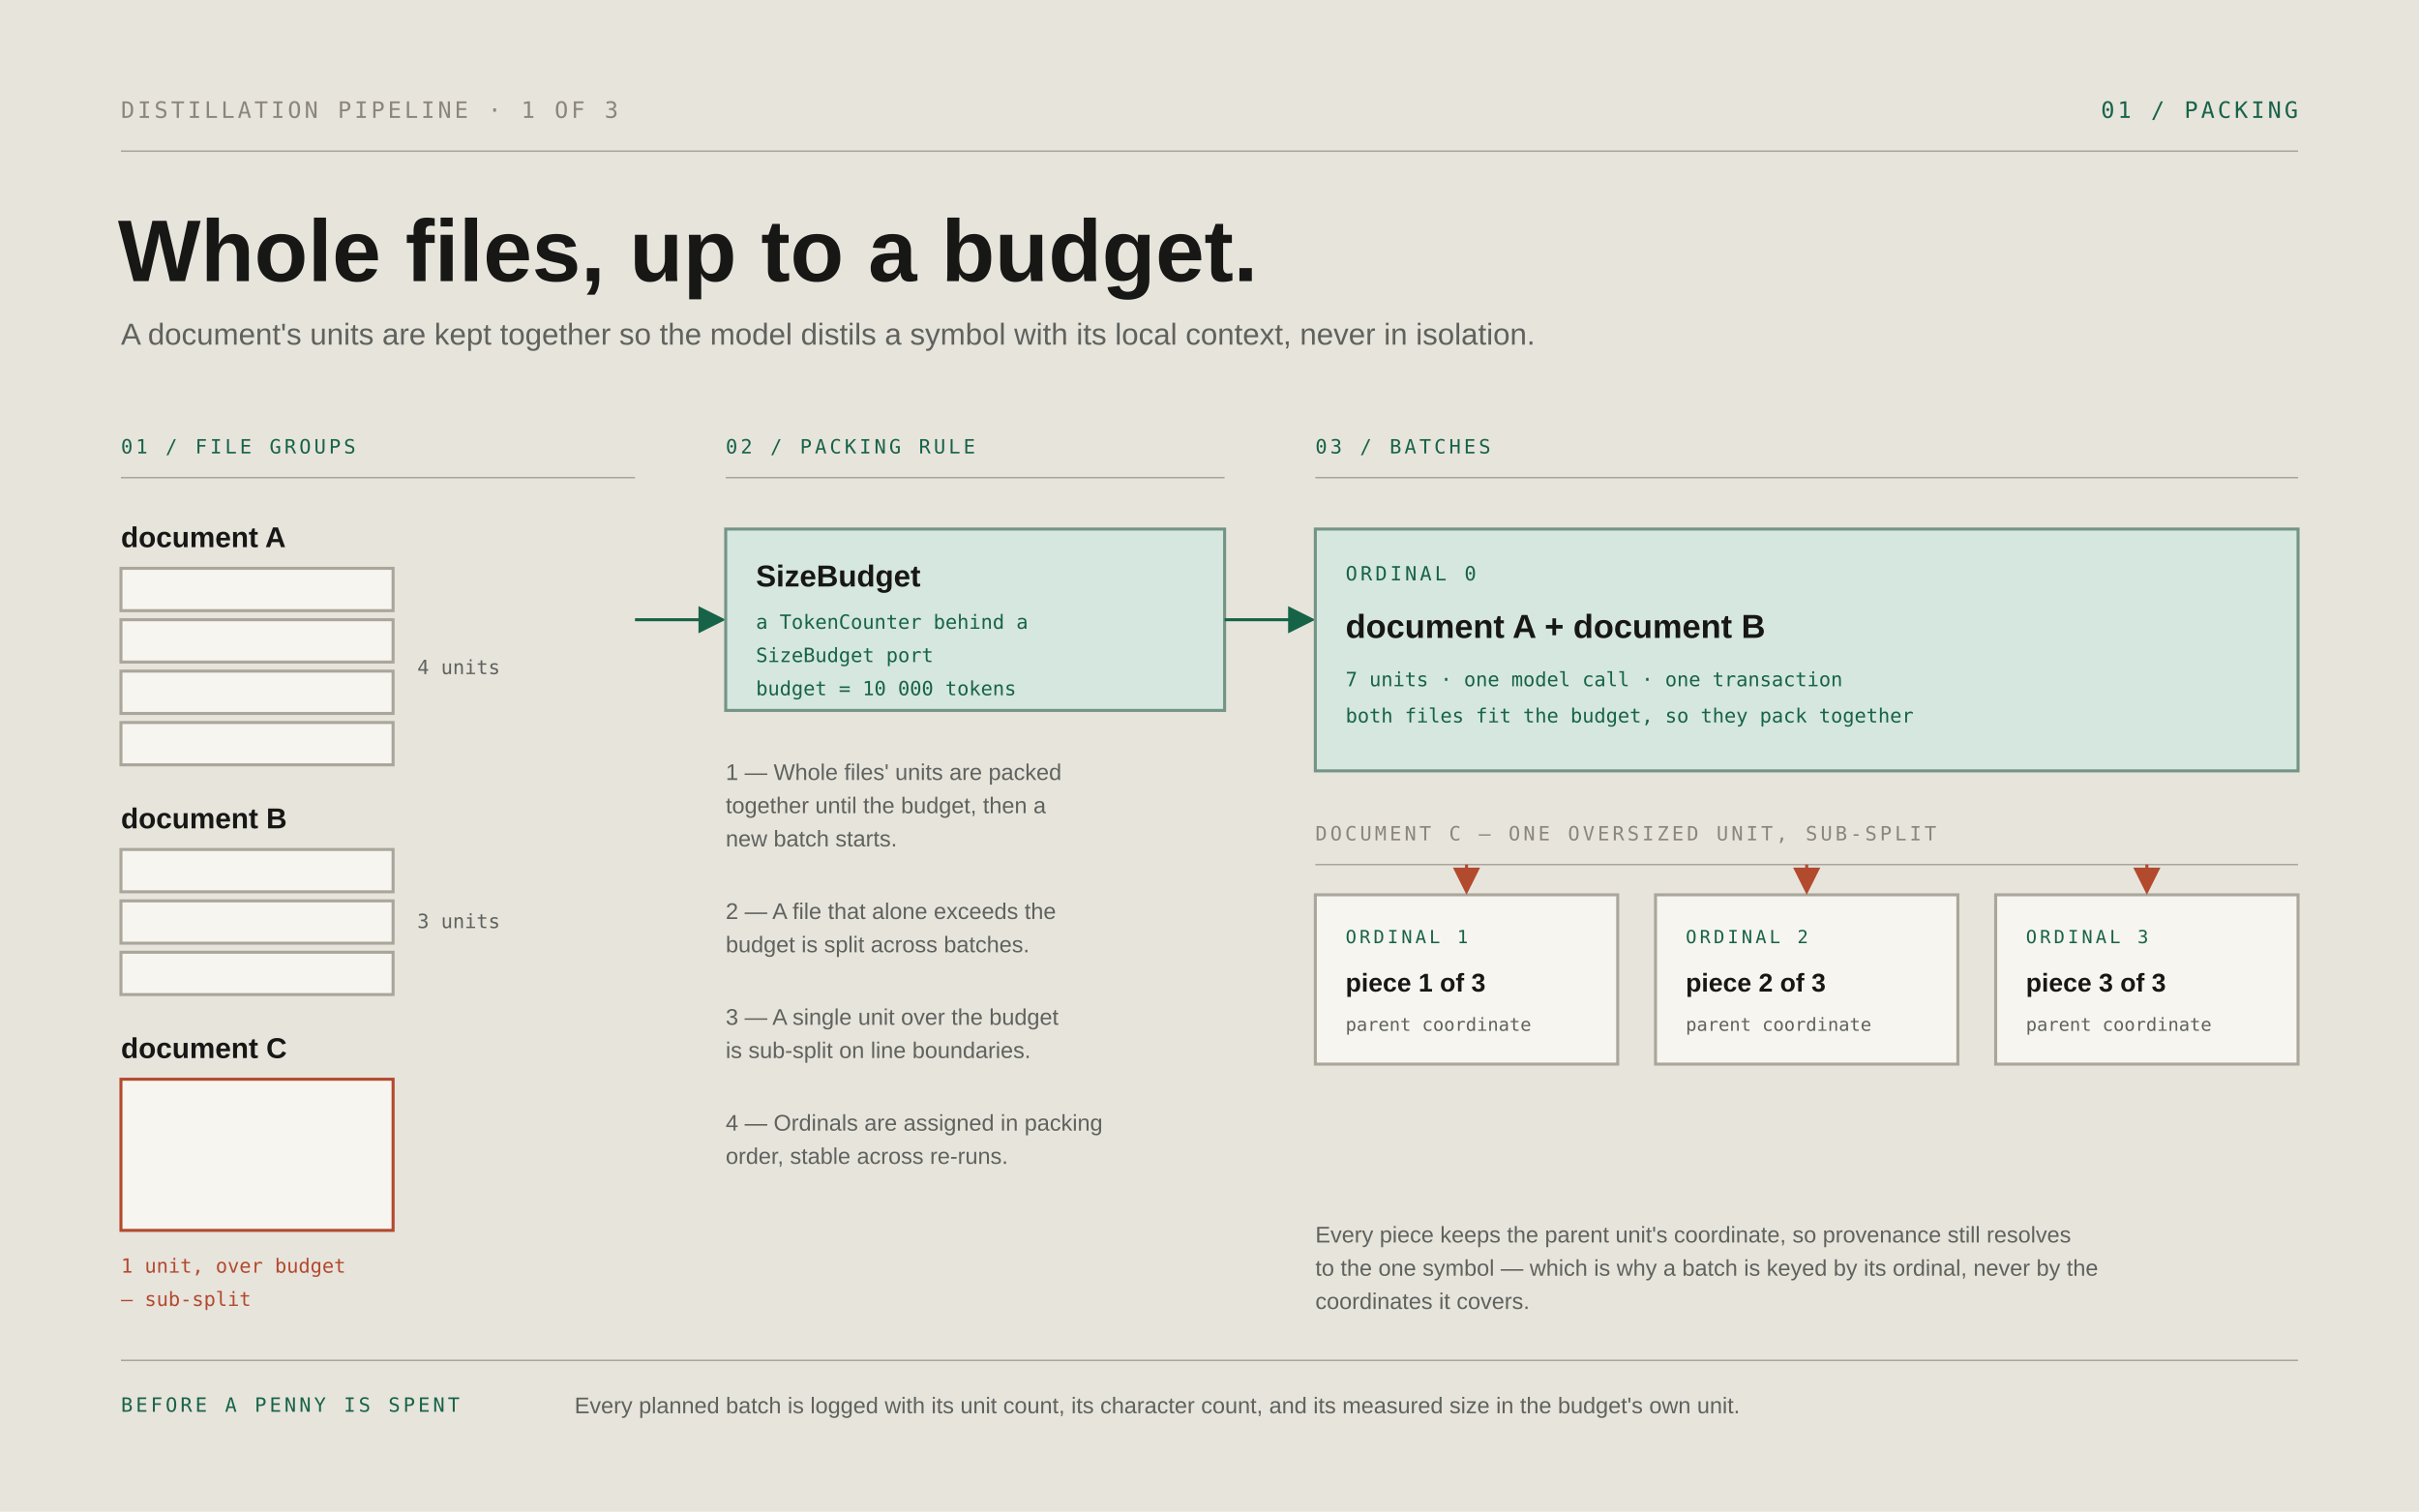
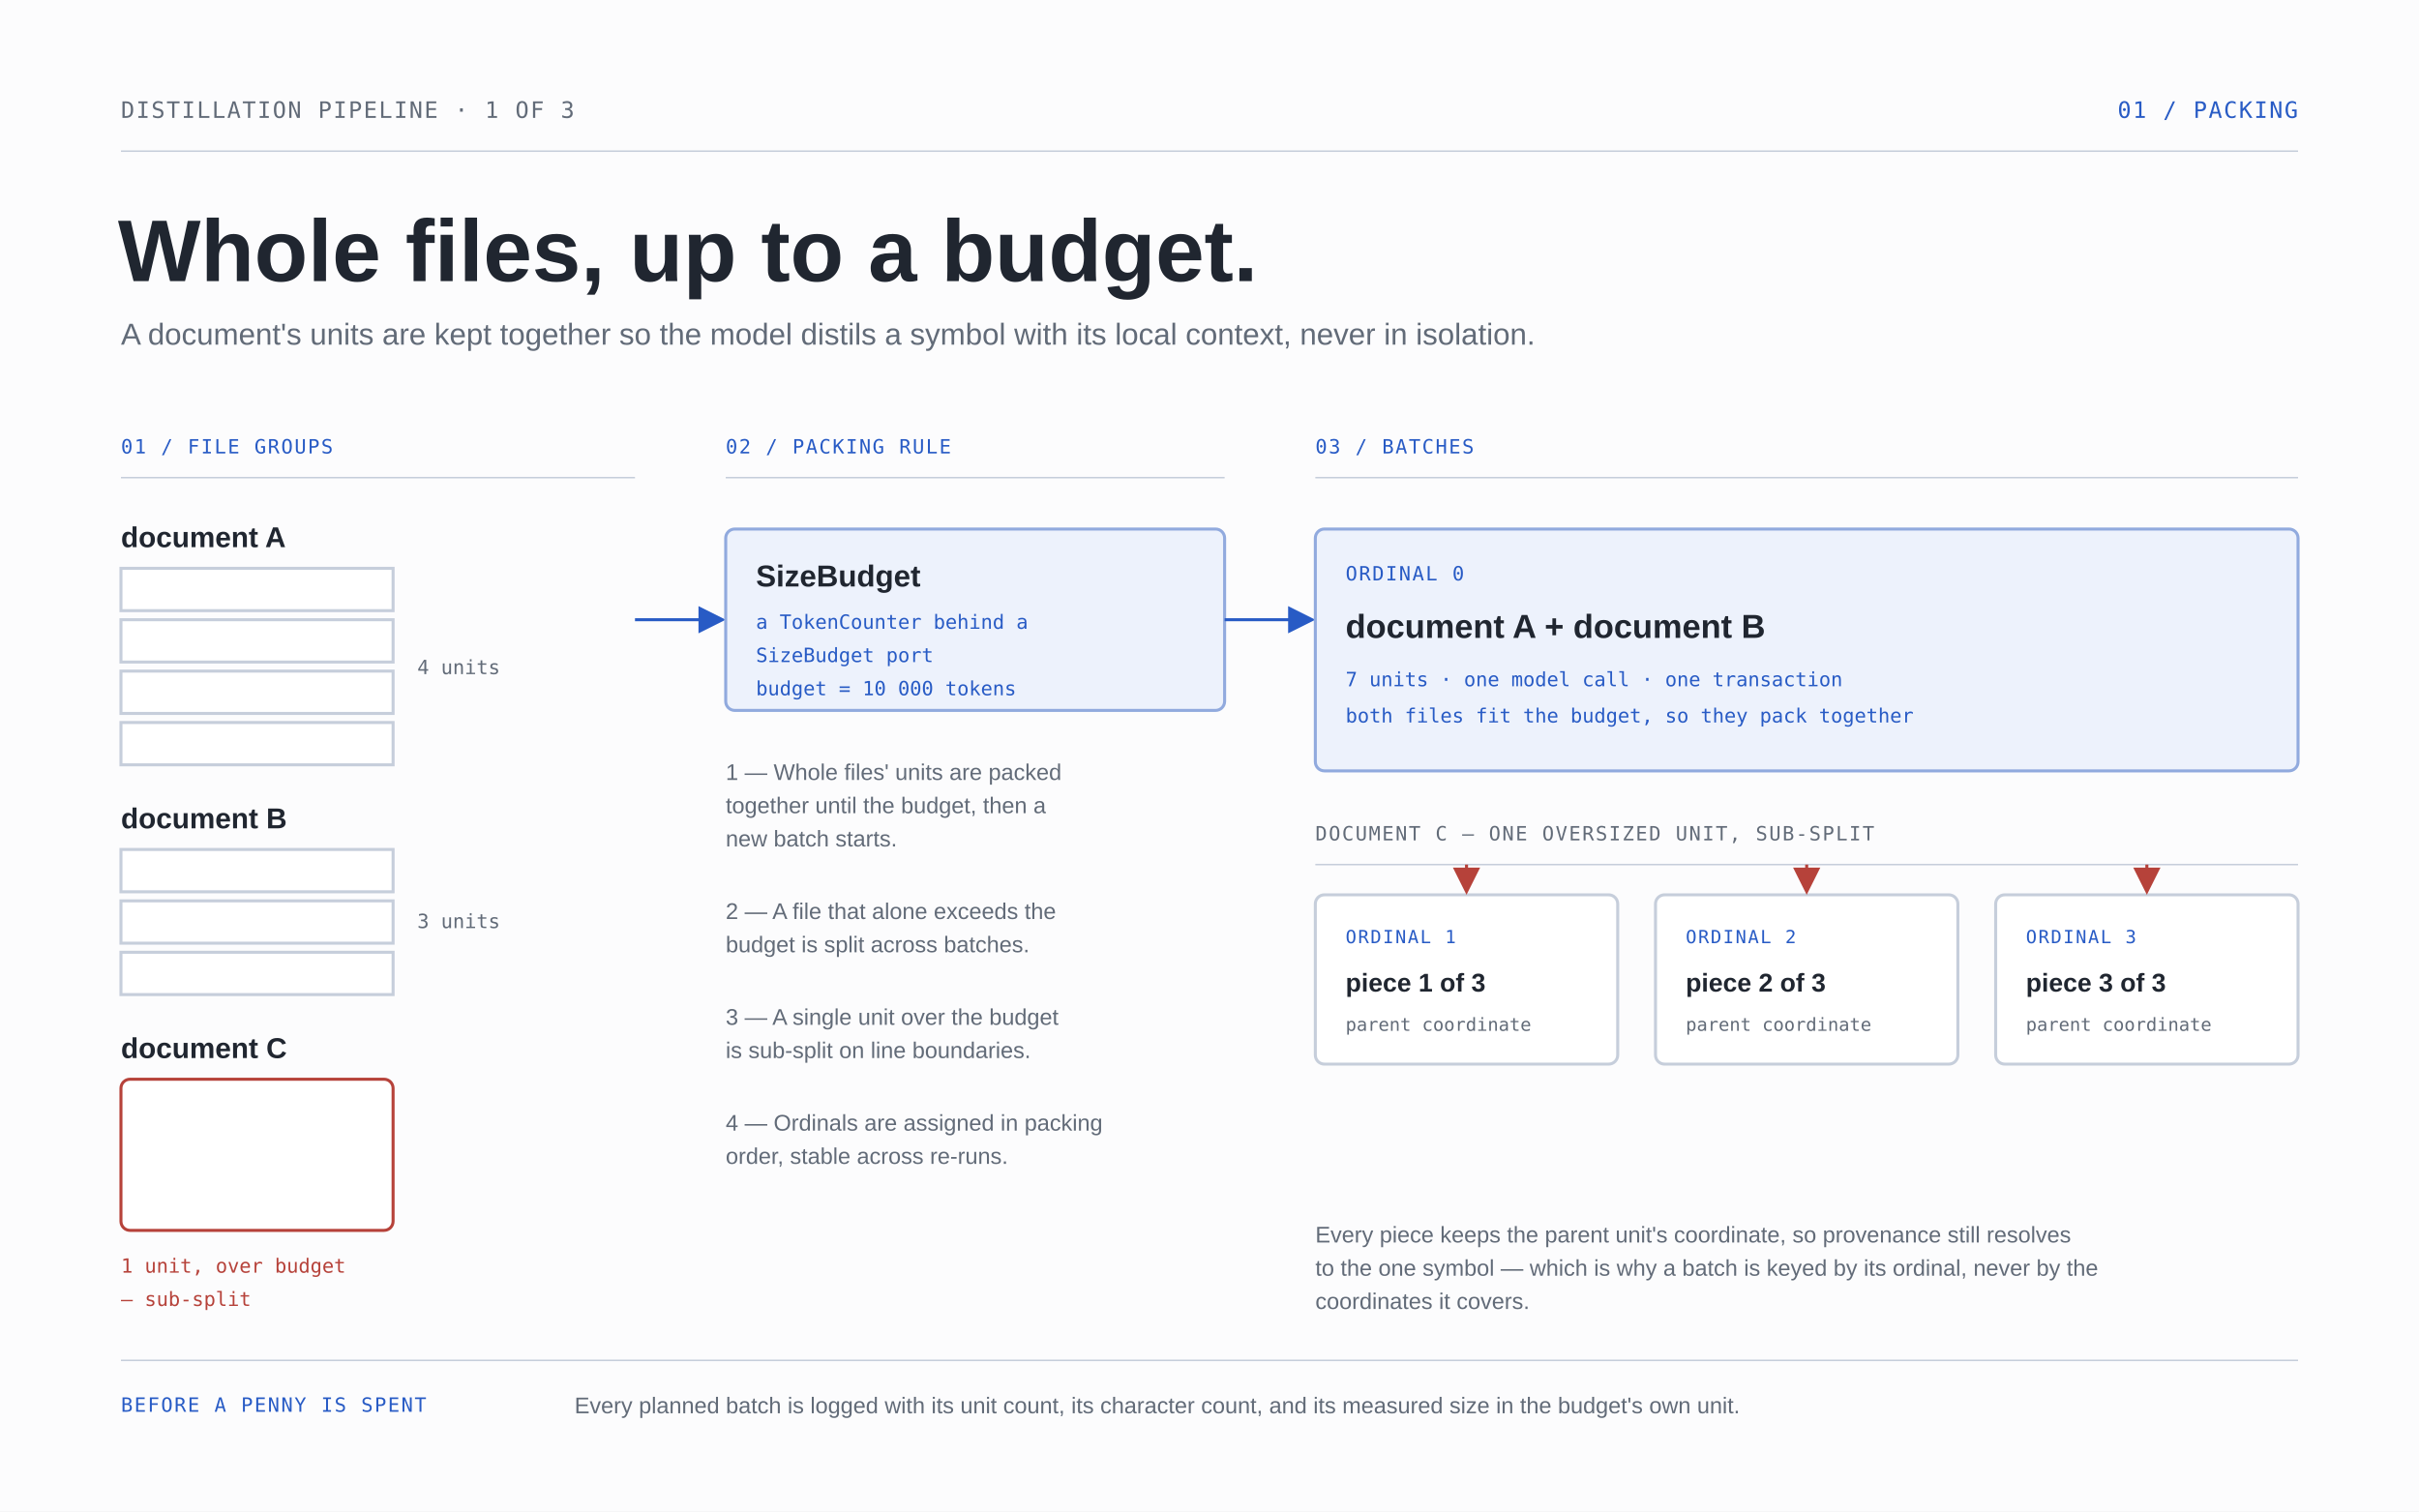
- <svg xmlns="http://www.w3.org/2000/svg" viewBox="0 0 1600 1000" role="img" aria-labelledby="title desc" font-family="Manrope, 'Helvetica Neue', Arial, sans-serif">
+ <svg xmlns="http://www.w3.org/2000/svg" viewBox="0 0 1600 1000" role="img" aria-labelledby="title desc" font-family="-apple-system, BlinkMacSystemFont, 'Segoe UI', Arial, sans-serif">
  <defs>
    <style>
-       .bg{fill:#E7E4DC}
-       .ink{fill:#171715}
-       .copy{fill:#5F625D}
-       .muted{fill:#8A867C}
-       .accent{fill:#176348}
-       .neg{fill:#B24A2E}
-       .card{fill:#F7F5EF;stroke:#AAA69B;stroke-width:2}
-       .hi{fill:#D5E7DE;stroke:#739486;stroke-width:2}
-       .over{fill:#F7F5EF;stroke:#B24A2E;stroke-width:2}
-       .rule{fill:none;stroke:#AAA69B;stroke-width:1}
-       .mono{font-family:'DM Mono','SFMono-Regular',Menlo,monospace}
-       .lbl{font-family:'DM Mono','SFMono-Regular',Menlo,monospace;letter-spacing:2px}
-       .flow{fill:none;stroke:#176348;stroke-width:2;marker-end:url(#ar)}
-       .split{fill:none;stroke:#B24A2E;stroke-width:2;marker-end:url(#an)}
+       .bg{fill:#fcfcfd}
+       .ink{fill:#202630}
+       .copy{fill:#626b78}
+       .muted{fill:#626b78}
+       .accent{fill:#285bc5}
+       .neg{fill:#b6423a}
+       .card{fill:#ffffff;stroke:#c6cedb;stroke-width:2}
+       .hi{fill:#edf2fc;stroke:#91aade;stroke-width:2}
+       .over{fill:#ffffff;stroke:#b6423a;stroke-width:2}
+       .rule{fill:none;stroke:#c6cedb;stroke-width:1}
+       .mono{font-family:'SFMono-Regular',Menlo,monospace}
+       .lbl{font-family:'SFMono-Regular',Menlo,monospace;letter-spacing:1px}
+       .flow{fill:none;stroke:#285bc5;stroke-width:2;marker-end:url(#ar)}
+       .split{fill:none;stroke:#b6423a;stroke-width:2;marker-end:url(#an)}
    </style>
    <marker id="ar" markerWidth="9" markerHeight="9" refX="7" refY="4.5" orient="auto">
-       <path d="M0,0 L9,4.5 L0,9 Z" fill="#176348" />
+       <path d="M0,0 L9,4.5 L0,9 Z" fill="#285bc5" />
    </marker>
    <marker id="an" markerWidth="9" markerHeight="9" refX="7" refY="4.5" orient="auto">
-       <path d="M0,0 L9,4.5 L0,9 Z" fill="#B24A2E" />
+       <path d="M0,0 L9,4.5 L0,9 Z" fill="#b6423a" />
    </marker>
  </defs>
  <rect class="bg" x="0" y="0" width="1600" height="1000" />
  <text class="lbl muted" x="80" y="78" font-size="15">DISTILLATION PIPELINE · 1 OF 3</text>
  <text class="lbl accent" x="1520" y="78" font-size="15" text-anchor="end">01 / PACKING</text>
  <path class="rule" d="M80 100H1520" />
  <text class="ink" x="78" y="186" font-size="58" font-weight="600">Whole files, up to a budget.</text>
  <text class="copy" x="80" y="228" font-size="20">A document's units are kept together so the model distils a symbol with its local context, never in isolation.</text>
  <text class="lbl accent" x="80" y="300" font-size="13">01 / FILE GROUPS</text>
  <text class="lbl accent" x="480" y="300" font-size="13">02 / PACKING RULE</text>
  <text class="lbl accent" x="870" y="300" font-size="13">03 / BATCHES</text>
  <path class="rule" d="M80 316H420" />
  <path class="rule" d="M480 316H810" />
  <path class="rule" d="M870 316H1520" />
  <text class="ink" x="80" y="362" font-size="19" font-weight="600">document A</text>
  <rect class="card" x="80" y="376" width="180" height="28" />
  <rect class="card" x="80" y="410" width="180" height="28" />
  <rect class="card" x="80" y="444" width="180" height="28" />
  <rect class="card" x="80" y="478" width="180" height="28" />
  <text class="mono copy" x="276" y="446" font-size="13">4 units</text>
  <text class="ink" x="80" y="548" font-size="19" font-weight="600">document B</text>
  <rect class="card" x="80" y="562" width="180" height="28" />
  <rect class="card" x="80" y="596" width="180" height="28" />
  <rect class="card" x="80" y="630" width="180" height="28" />
  <text class="mono copy" x="276" y="614" font-size="13">3 units</text>
  <text class="ink" x="80" y="700" font-size="19" font-weight="600">document C</text>
-   <rect class="over" x="80" y="714" width="180" height="100" />
+   <rect rx="6" class="over" x="80" y="714" width="180" height="100" />
  <text class="mono neg" x="80" y="842" font-size="13">1 unit, over budget</text>
  <text class="mono neg" x="80" y="864" font-size="13">— sub-split</text>
  <path class="flow" d="M420 410H476" />
-   <rect class="hi" x="480" y="350" width="330" height="120" />
+   <rect rx="6" class="hi" x="480" y="350" width="330" height="120" />
  <text class="ink" x="500" y="388" font-size="20" font-weight="600">SizeBudget</text>
  <text class="mono accent" x="500" y="416" font-size="13">a TokenCounter behind a</text>
  <text class="mono accent" x="500" y="438" font-size="13">SizeBudget port</text>
  <text class="mono accent" x="500" y="460" font-size="13">budget = 10 000 tokens</text>
  <text class="copy" x="480" y="516" font-size="15">1 — Whole files' units are packed</text>
  <text class="copy" x="480" y="538" font-size="15">together until the budget, then a</text>
  <text class="copy" x="480" y="560" font-size="15">new batch starts.</text>
  <text class="copy" x="480" y="608" font-size="15">2 — A file that alone exceeds the</text>
  <text class="copy" x="480" y="630" font-size="15">budget is split across batches.</text>
  <text class="copy" x="480" y="678" font-size="15">3 — A single unit over the budget</text>
  <text class="copy" x="480" y="700" font-size="15">is sub-split on line boundaries.</text>
  <text class="copy" x="480" y="748" font-size="15">4 — Ordinals are assigned in packing</text>
  <text class="copy" x="480" y="770" font-size="15">order, stable across re-runs.</text>
  <path class="flow" d="M810 410H866" />
-   <rect class="hi" x="870" y="350" width="650" height="160" />
+   <rect rx="6" class="hi" x="870" y="350" width="650" height="160" />
  <text class="lbl accent" x="890" y="384" font-size="13">ORDINAL 0</text>
  <text class="ink" x="890" y="422" font-size="22" font-weight="600">document A + document B</text>
  <text class="mono accent" x="890" y="454" font-size="13">7 units · one model call · one transaction</text>
  <text class="mono accent" x="890" y="478" font-size="13">both files fit the budget, so they pack together</text>
  <text class="lbl muted" x="870" y="556" font-size="13">DOCUMENT C — ONE OVERSIZED UNIT, SUB-SPLIT</text>
  <path class="rule" d="M870 572H1520" />
-   <rect class="card" x="870" y="592" width="200" height="112" />
+   <rect rx="6" class="card" x="870" y="592" width="200" height="112" />
  <text class="lbl accent" x="890" y="624" font-size="12">ORDINAL 1</text>
  <text class="ink" x="890" y="656" font-size="17" font-weight="600">piece 1 of 3</text>
  <text class="mono copy" x="890" y="682" font-size="12">parent coordinate</text>
-   <rect class="card" x="1095" y="592" width="200" height="112" />
+   <rect rx="6" class="card" x="1095" y="592" width="200" height="112" />
  <text class="lbl accent" x="1115" y="624" font-size="12">ORDINAL 2</text>
  <text class="ink" x="1115" y="656" font-size="17" font-weight="600">piece 2 of 3</text>
  <text class="mono copy" x="1115" y="682" font-size="12">parent coordinate</text>
-   <rect class="card" x="1320" y="592" width="200" height="112" />
+   <rect rx="6" class="card" x="1320" y="592" width="200" height="112" />
  <text class="lbl accent" x="1340" y="624" font-size="12">ORDINAL 3</text>
  <text class="ink" x="1340" y="656" font-size="17" font-weight="600">piece 3 of 3</text>
  <text class="mono copy" x="1340" y="682" font-size="12">parent coordinate</text>
  <path class="split" d="M970 572V588" />
  <path class="split" d="M1195 572V588" />
  <path class="split" d="M1420 572V588" />
  <text class="copy" x="870" y="822" font-size="15">Every piece keeps the parent unit's coordinate, so provenance still resolves</text>
  <text class="copy" x="870" y="844" font-size="15">to the one symbol — which is why a batch is keyed by its ordinal, never by the</text>
  <text class="copy" x="870" y="866" font-size="15">coordinates it covers.</text>
  <path class="rule" d="M80 900H1520" />
  <text class="lbl accent" x="80" y="934" font-size="13">BEFORE A PENNY IS SPENT</text>
  <text class="copy" x="380" y="935" font-size="15">Every planned batch is logged with its unit count, its character count, and its measured size in the budget's own unit.</text>
</svg>
